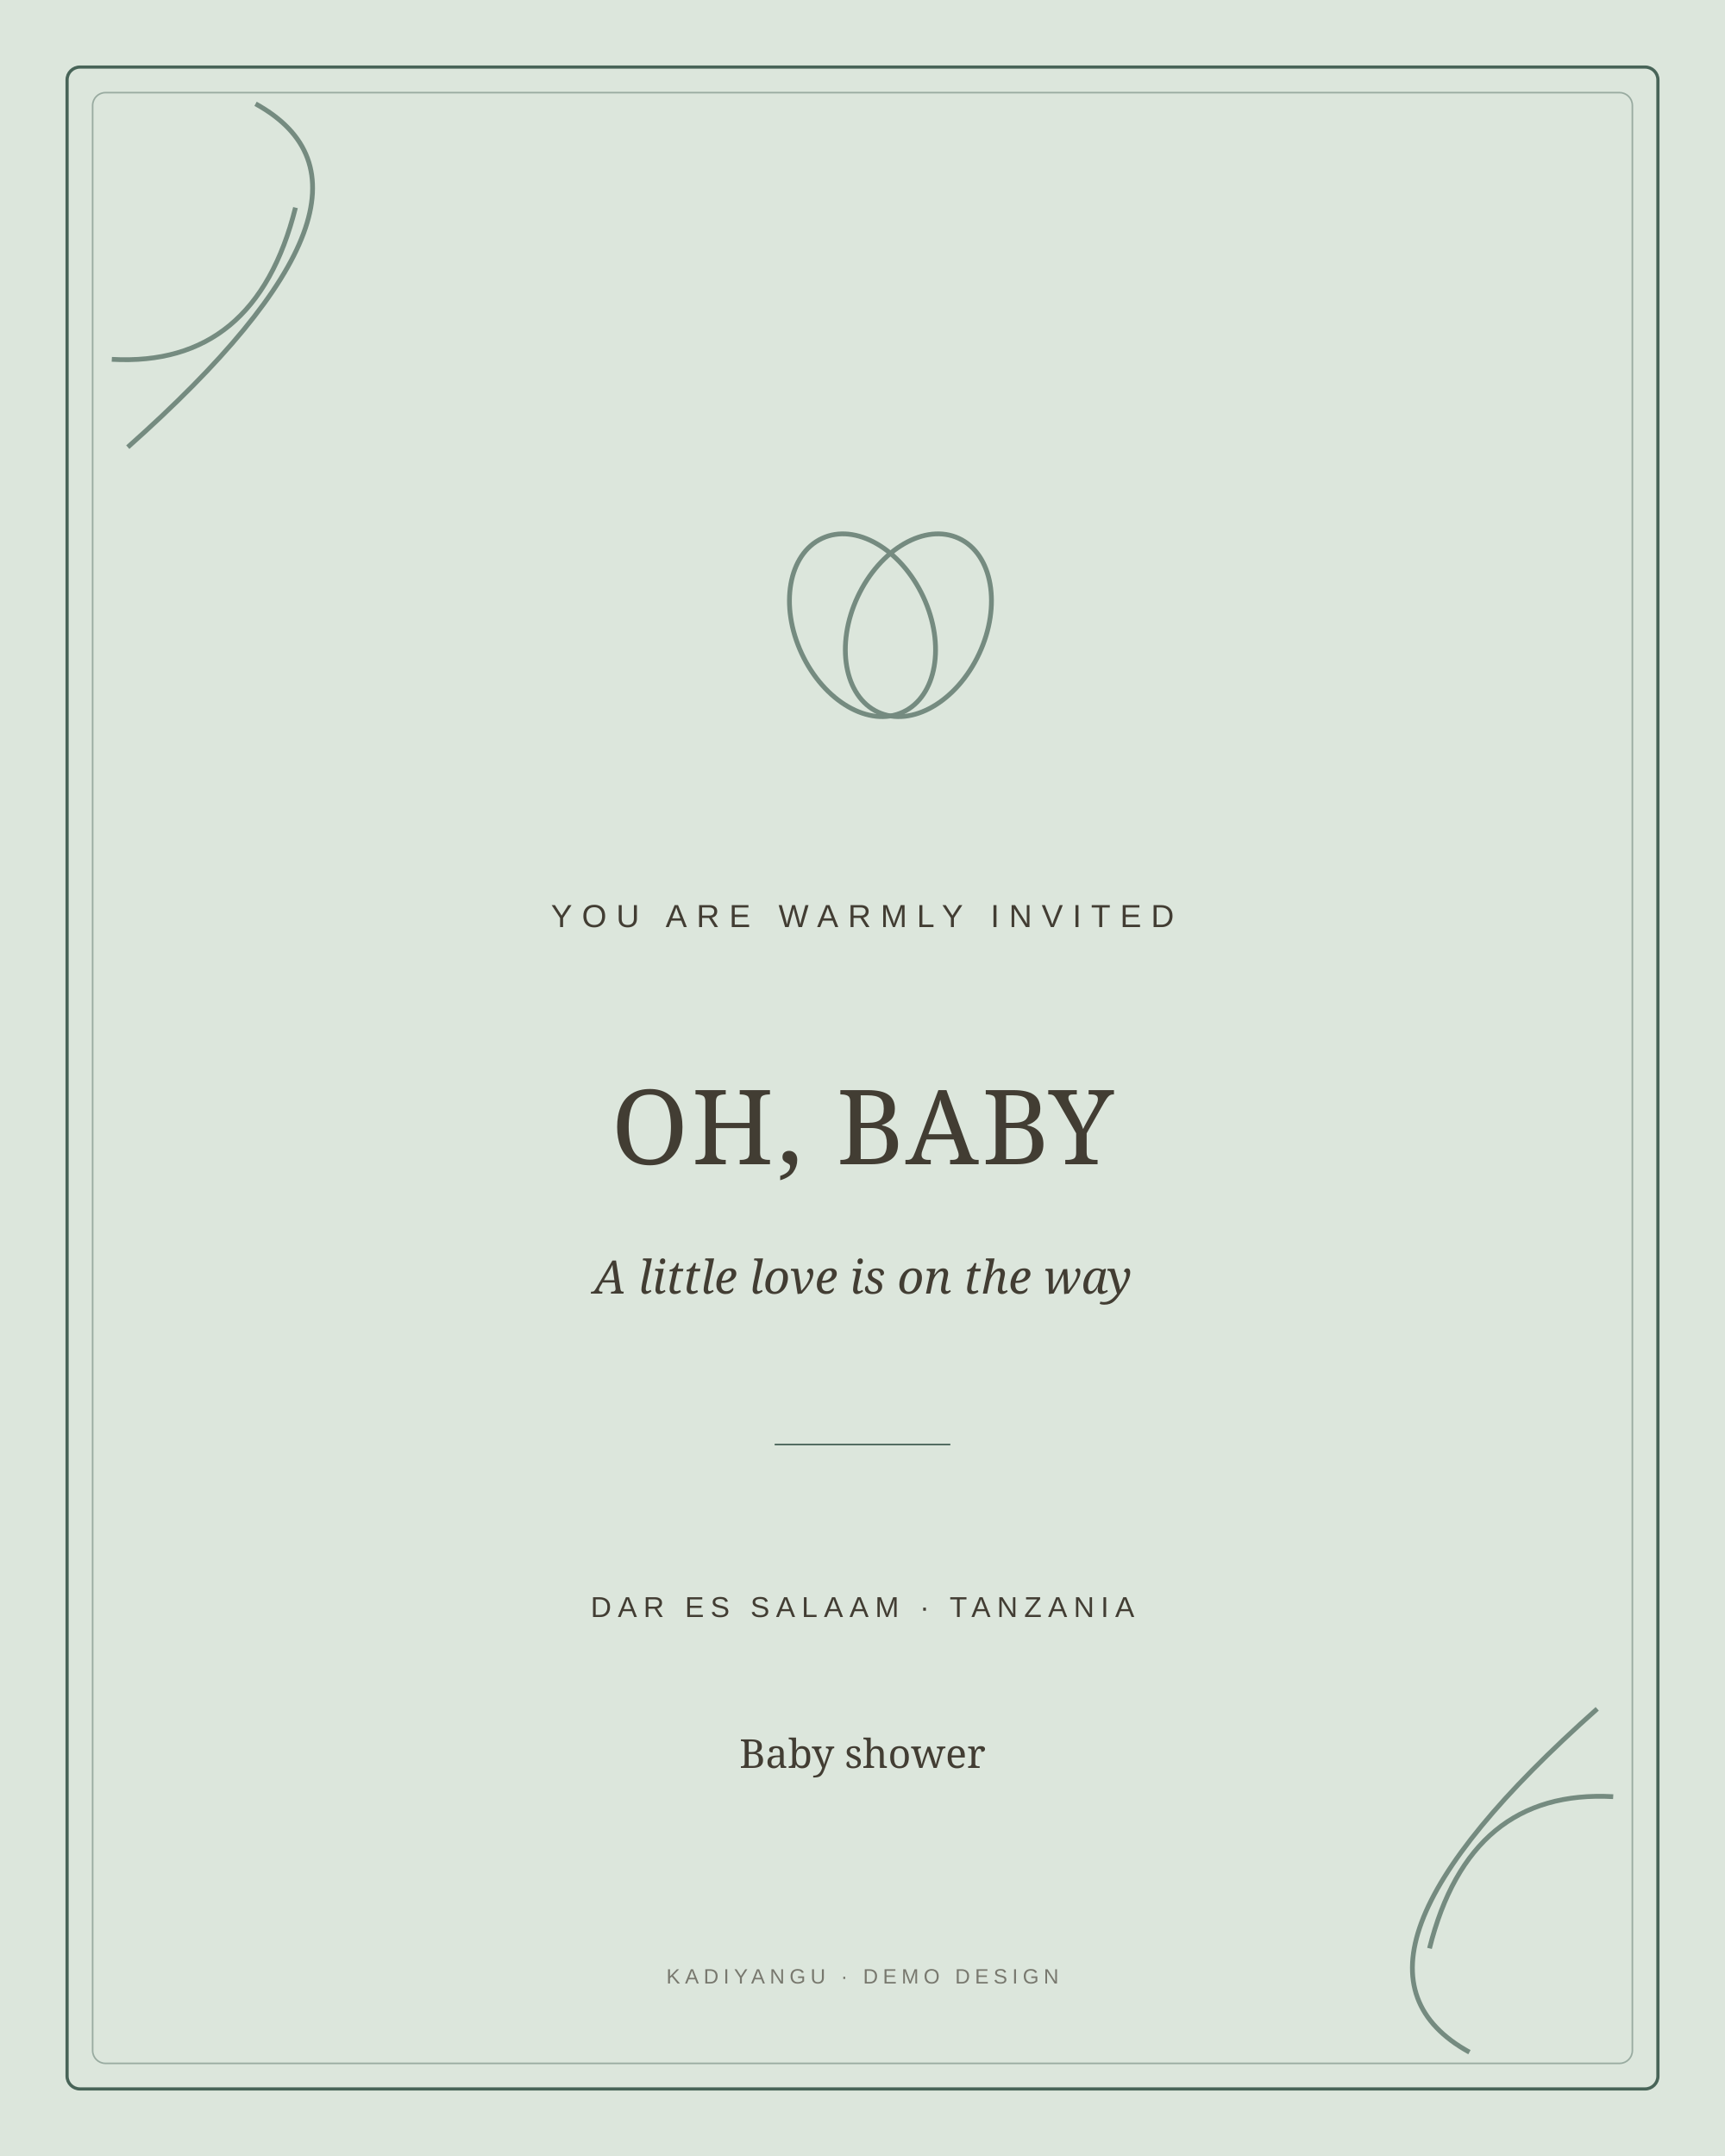
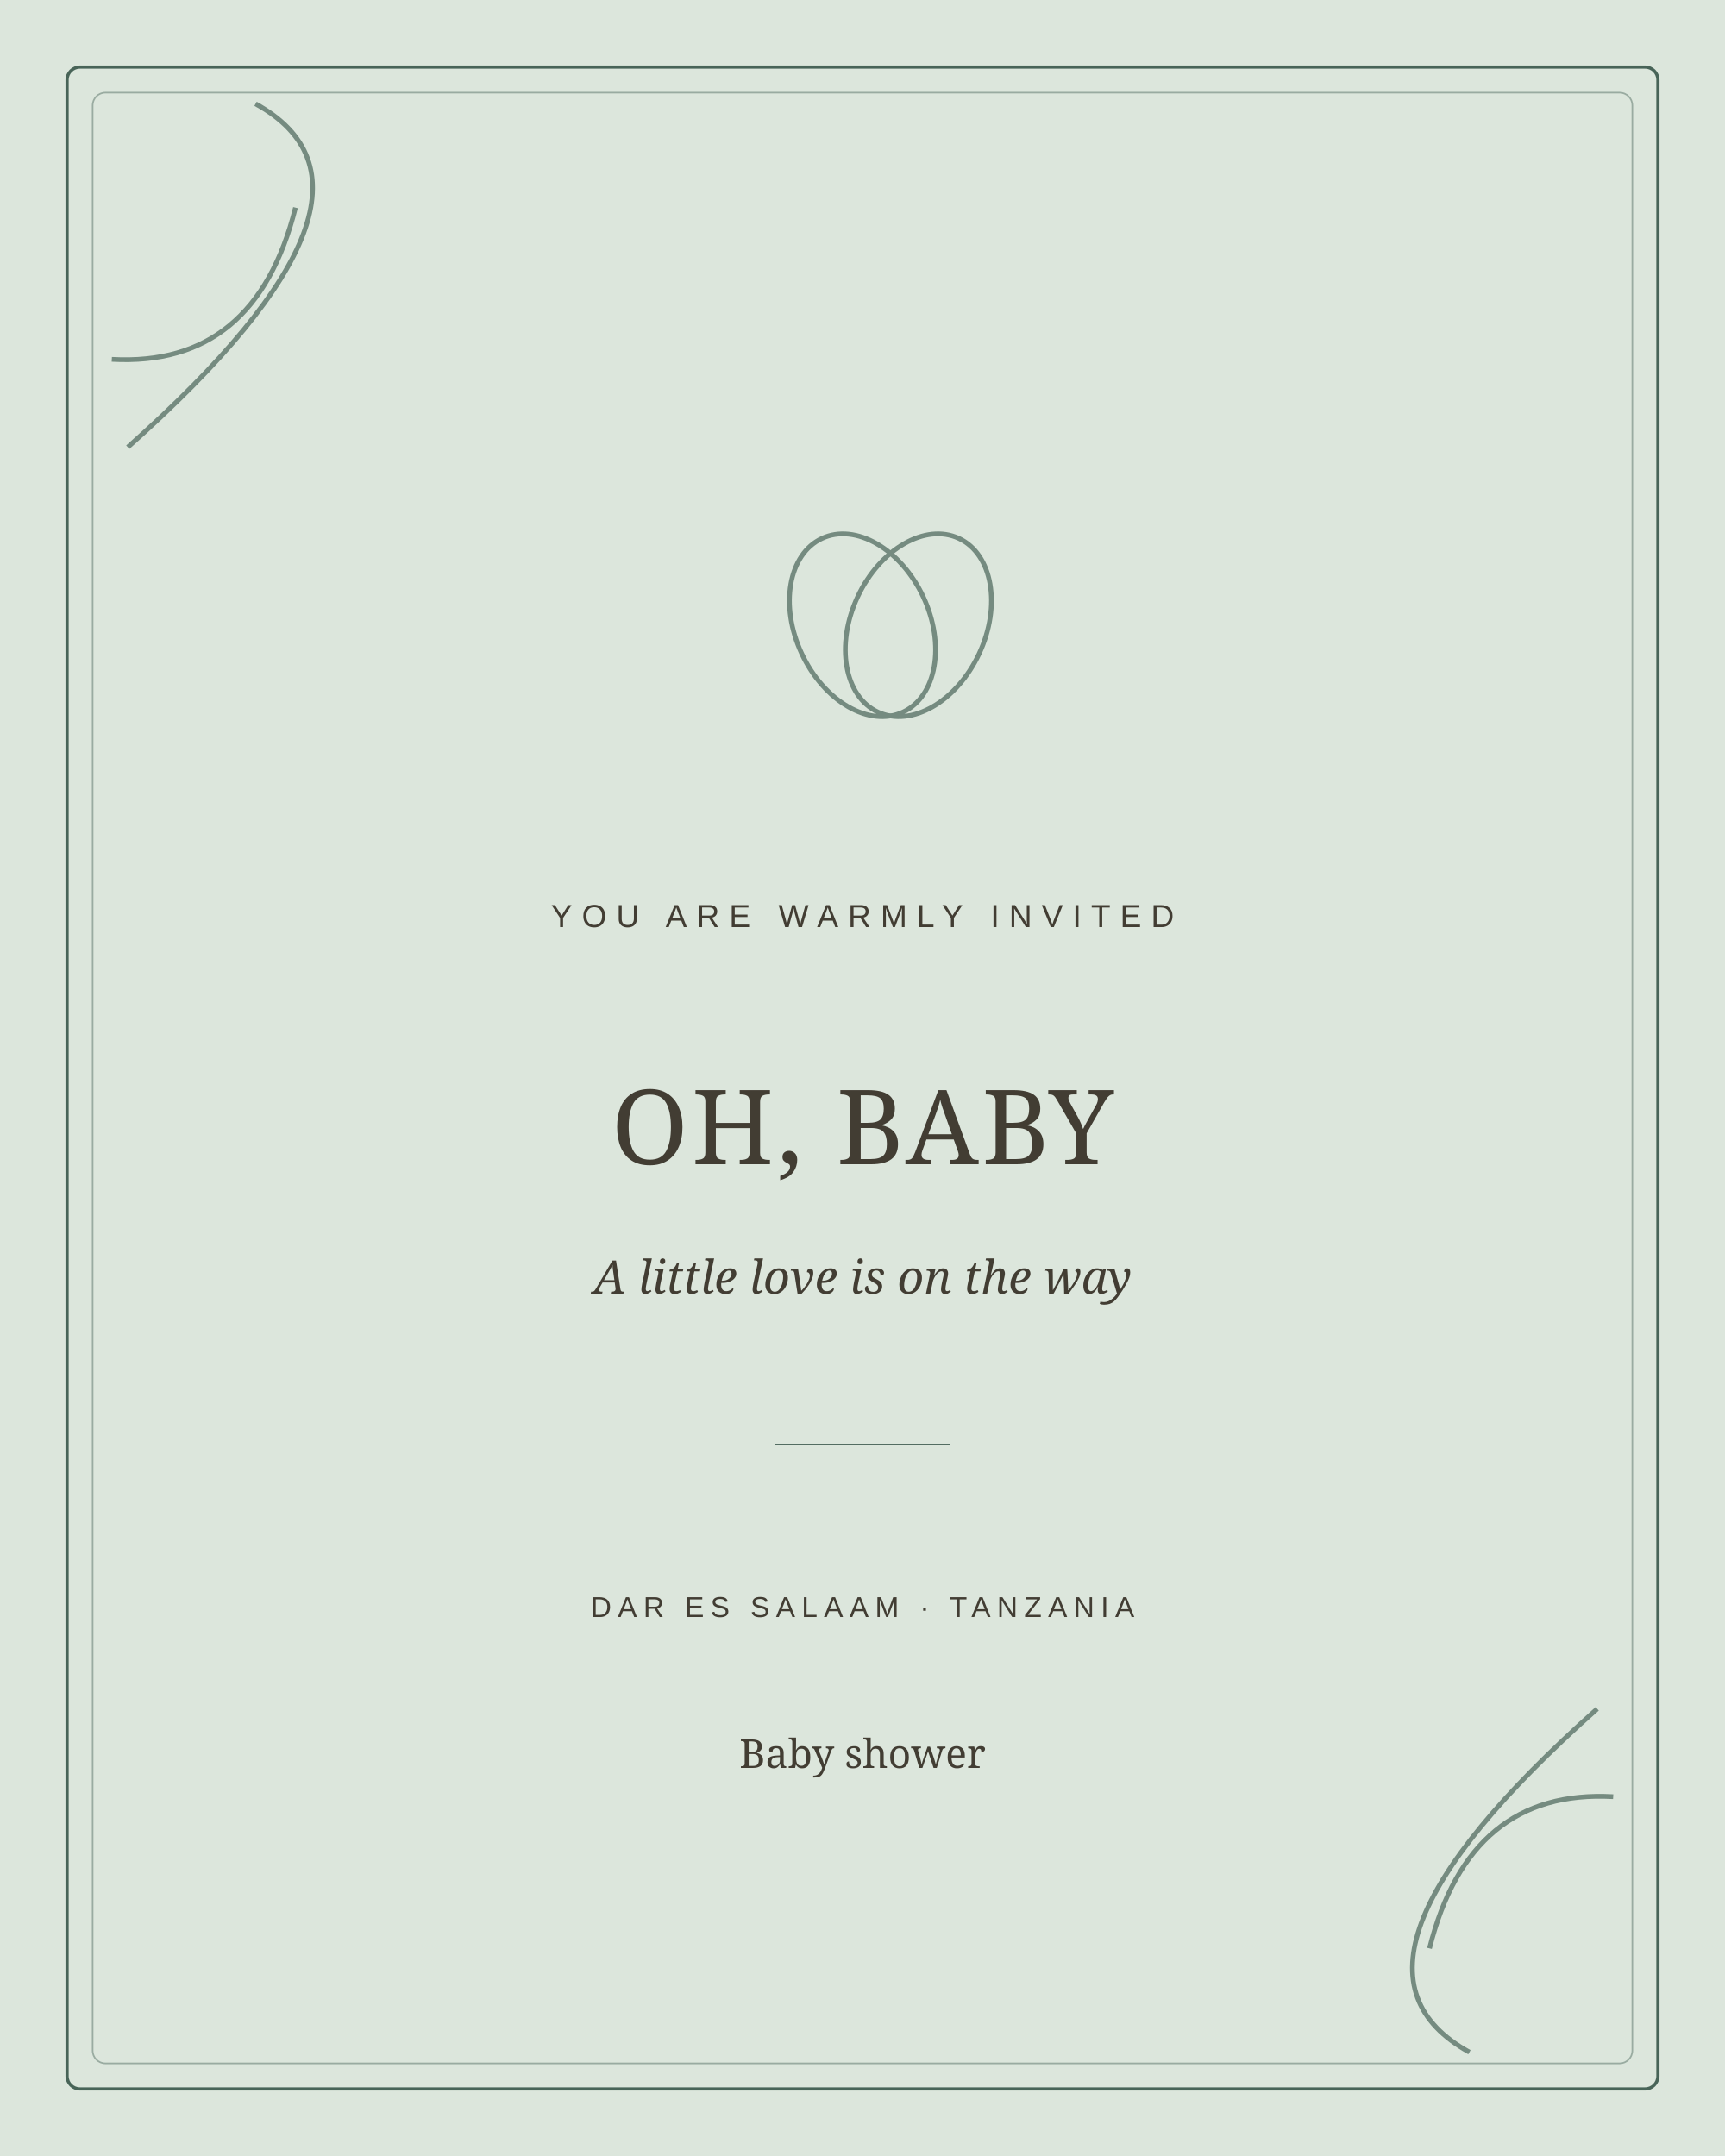
<svg xmlns="http://www.w3.org/2000/svg" width="1080" height="1350" viewBox="0 0 1080 1350">
  <rect width="1080" height="1350" fill="#dce6dc" />
  <rect x="42" y="42" width="996" height="1266" rx="8" fill="none" stroke="#486458" stroke-width="2" />
  <rect x="58" y="58" width="964" height="1234" rx="8" fill="none" stroke="#486458" opacity=".45" />
  <g fill="none" stroke="#486458" stroke-width="3" opacity=".7">
    <path d="M80 280Q260 120 160 65M70 225Q160 230 185 130M1000 1070Q820 1230 920 1285M1010 1125Q920 1120 895 1220" />
    <ellipse cx="540.0" cy="391.5" rx="42" ry="60" transform="rotate(-25 540.0 391.5)" />
    <ellipse cx="575.0" cy="391.5" rx="42" ry="60" transform="rotate(25 575.0 391.5)" />
  </g>
  <g text-anchor="middle" fill="#423d33">
    <text x="540.0" y="580.5" font-size="20" letter-spacing="6" font-family="Arial,sans-serif">YOU ARE WARMLY INVITED</text>
    <text x="540.0" y="729.0" font-family="Georgia,serif" font-size="65" letter-spacing="2">OH, BABY</text>
    <text x="540.0" y="810.0" font-family="Georgia,serif" font-style="italic" font-size="29">A little love is on the way</text>
    <path d="M485.0 904.5h110" stroke="#486458" />
    <text x="540.0" y="1012.5" font-family="Arial,sans-serif" font-size="18" letter-spacing="4">DAR ES SALAAM · TANZANIA</text>
    <text x="540.0" y="1107.0" font-family="Georgia,serif" font-size="25">Baby shower</text>
-     <text x="540.0" y="1242.0" font-family="Arial,sans-serif" font-size="13" letter-spacing="3" opacity=".65">KADIYANGU · DEMO DESIGN</text>
  </g>
</svg>
